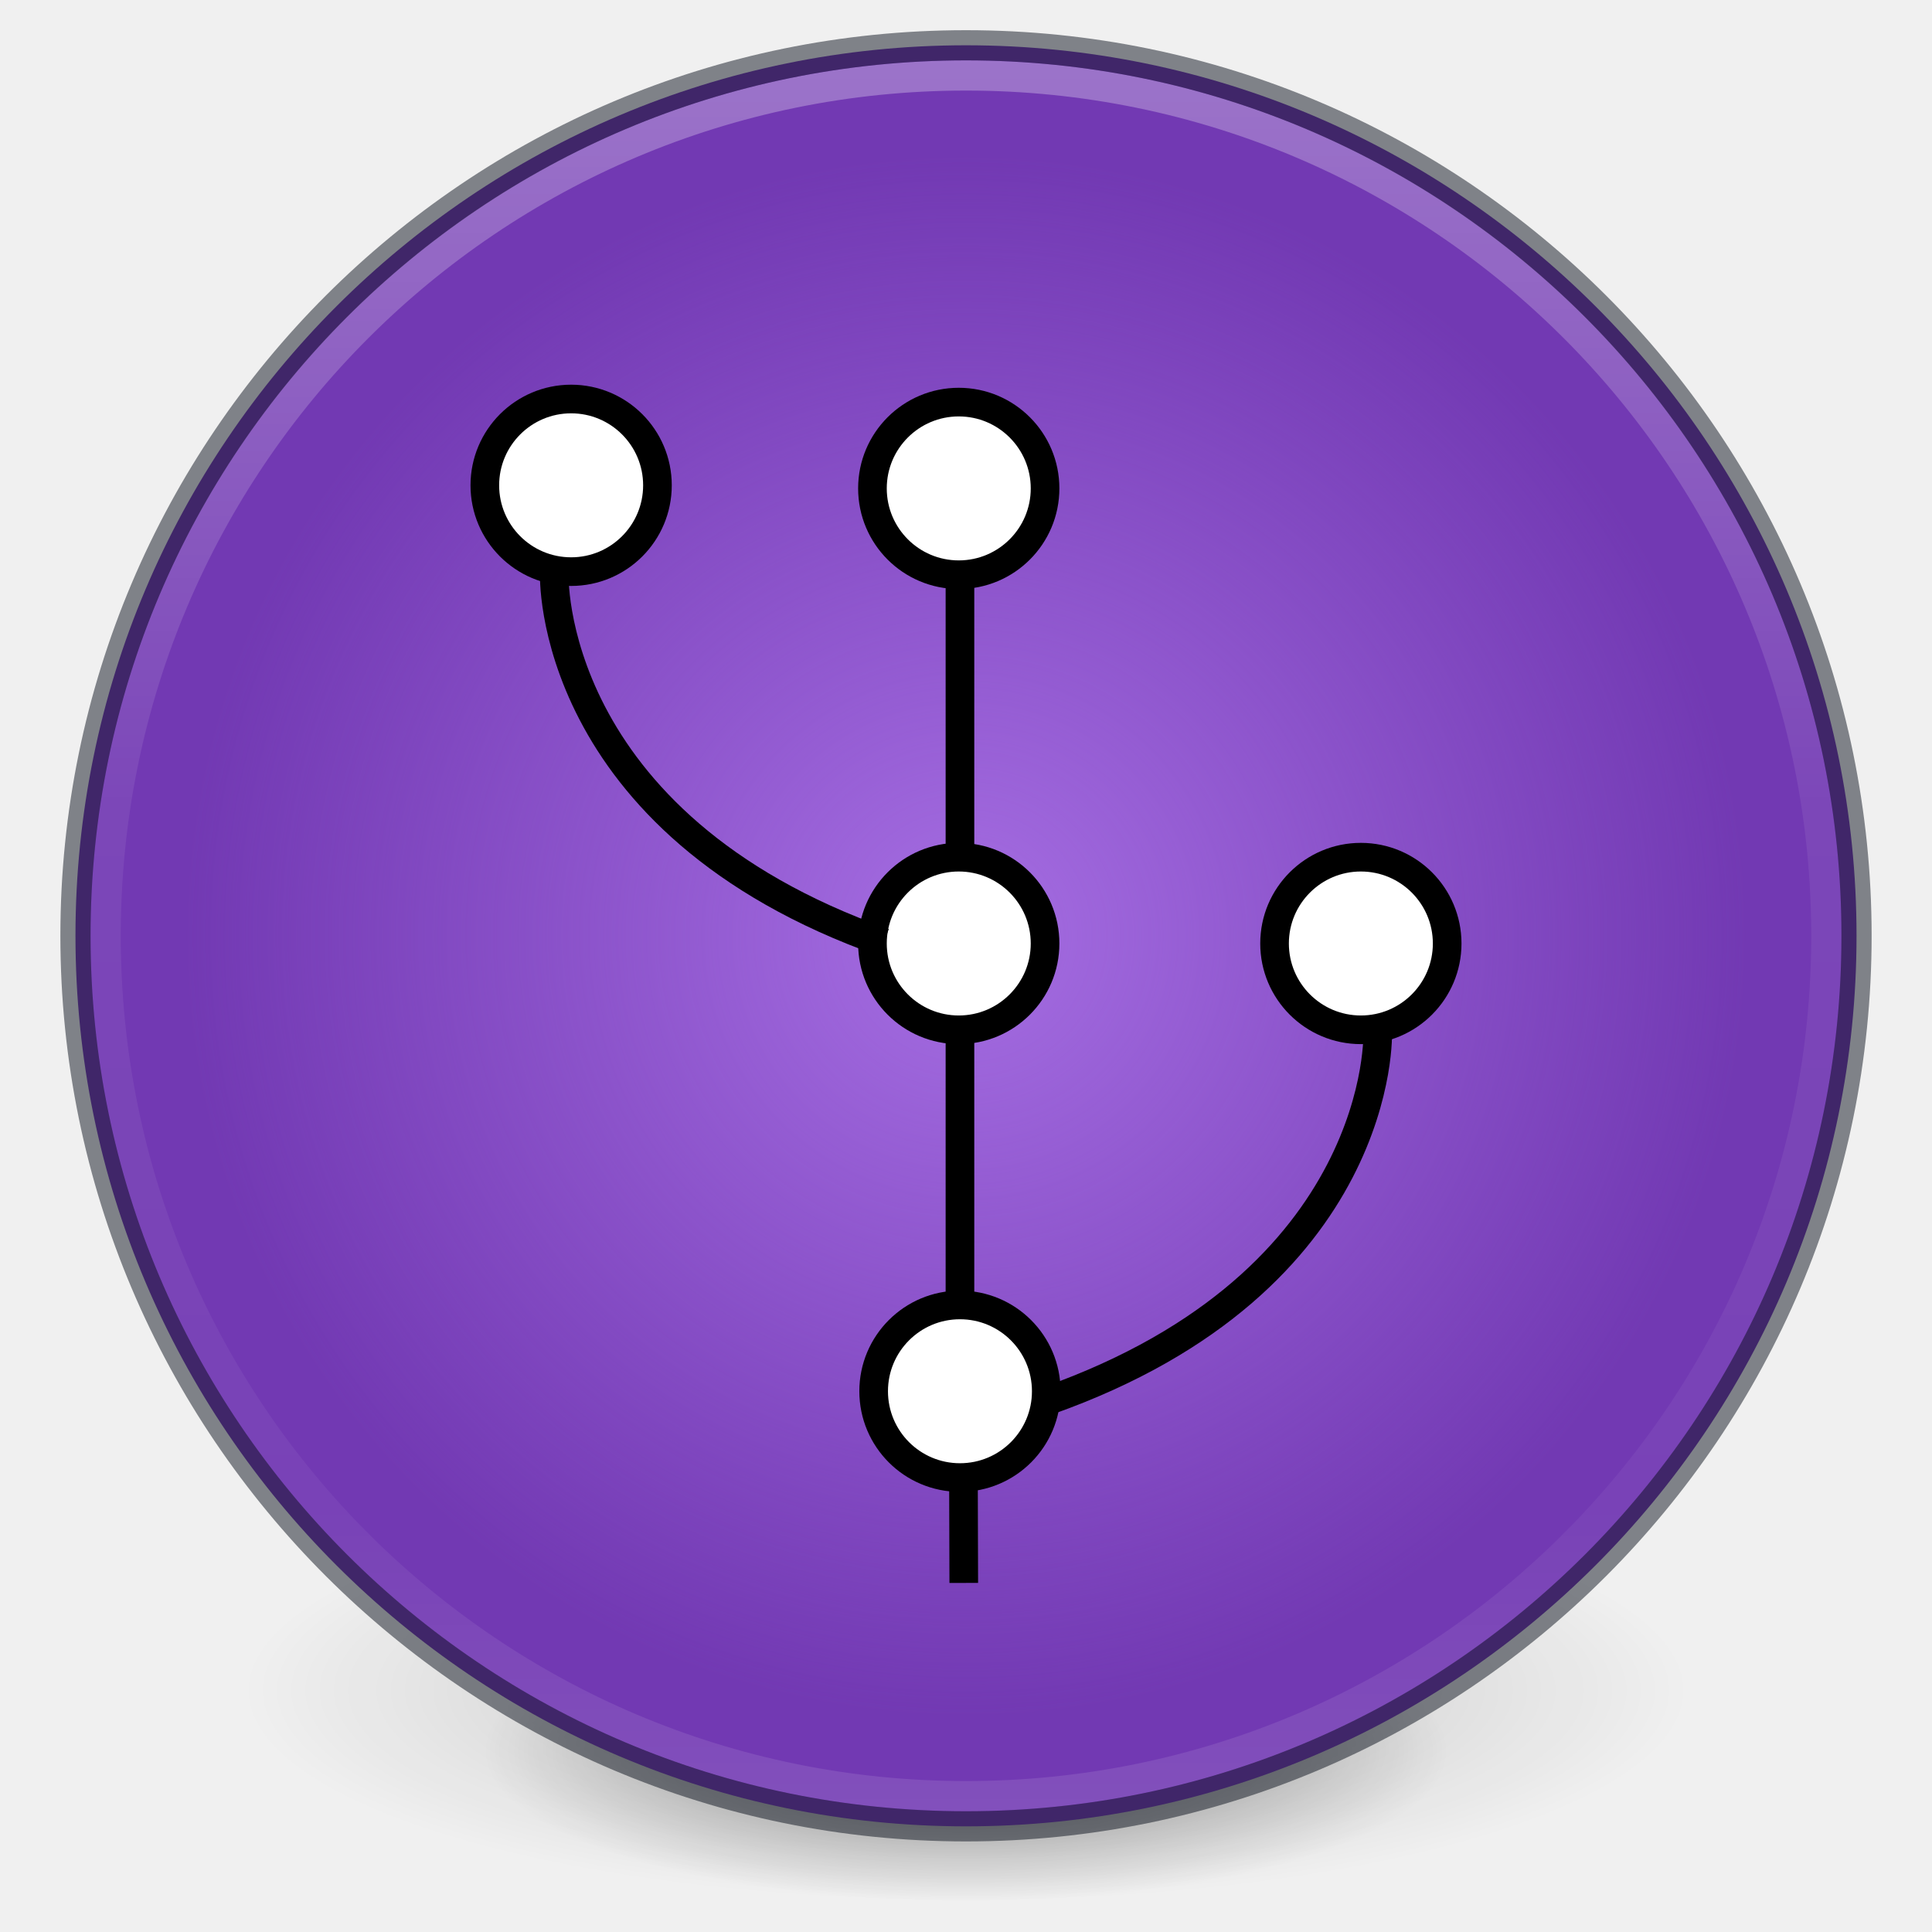
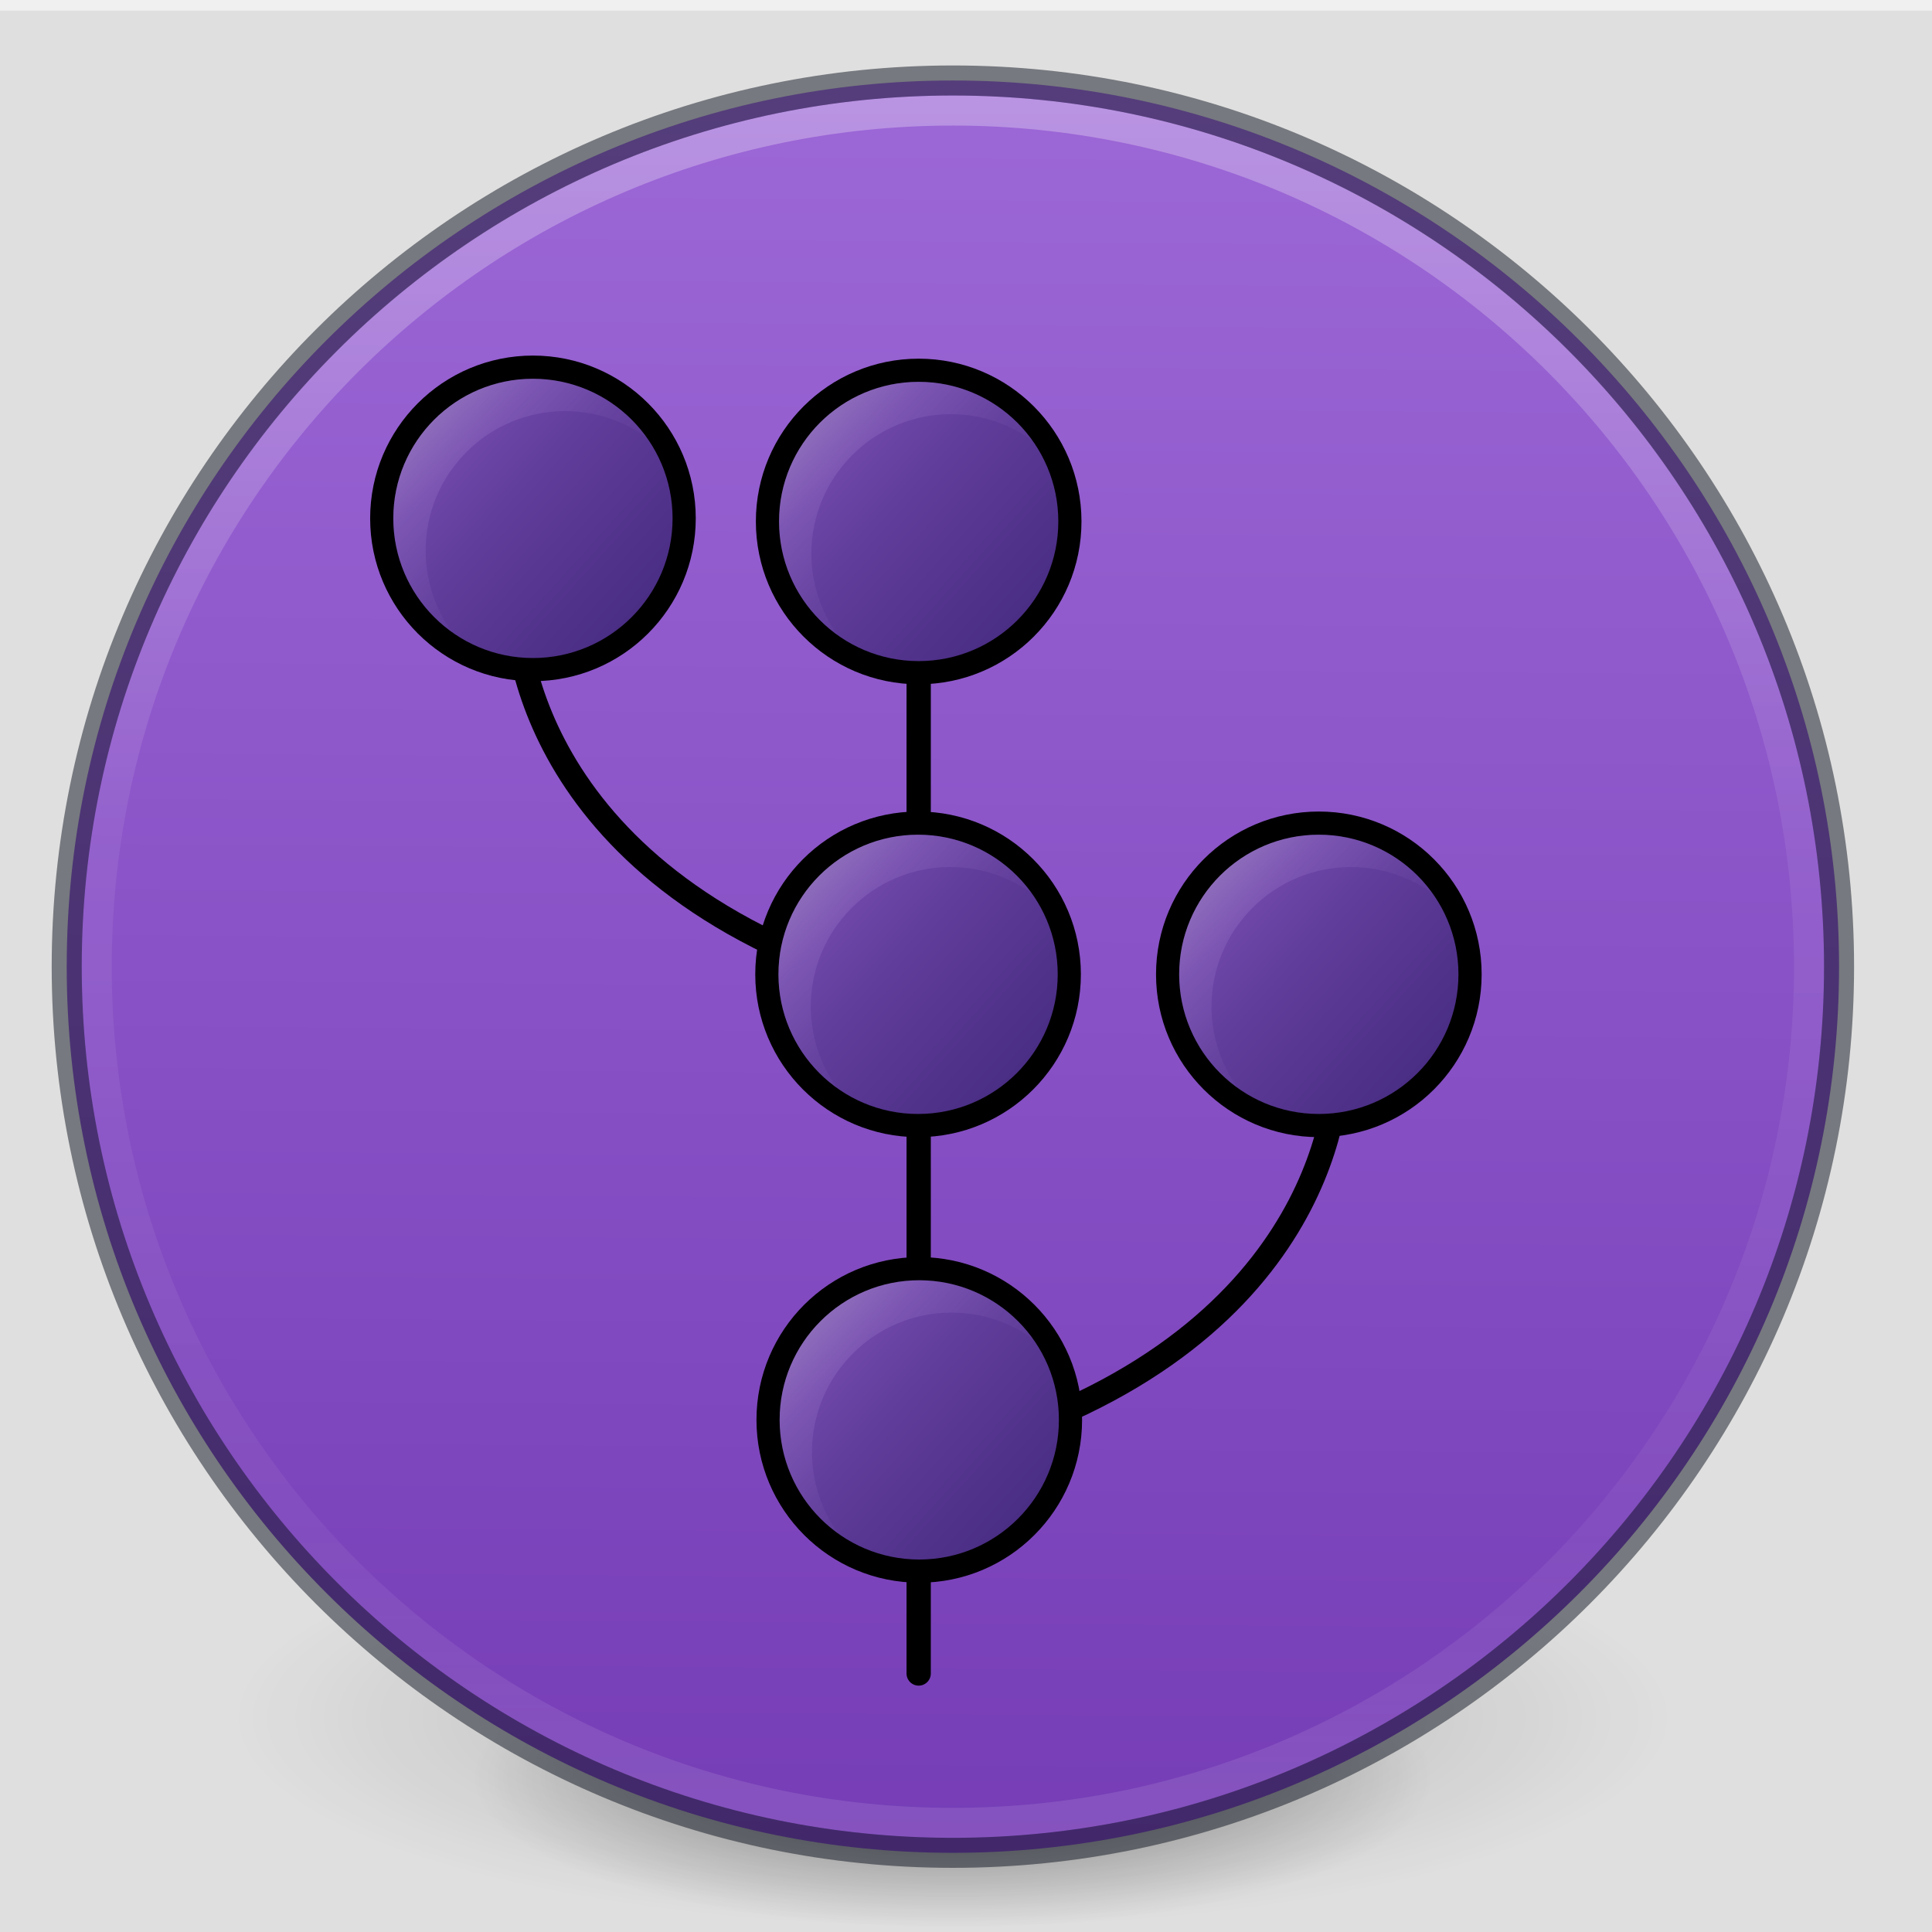
- <svg xmlns="http://www.w3.org/2000/svg" xmlns:xlink="http://www.w3.org/1999/xlink" version="1.1" width="24" height="24" id="svg4505">
-   <defs id="defs4507">
-     <linearGradient id="linearGradient3820-7-2-2">
-       <stop id="stop3822-2-6-36" style="stop-color:#3d3d3d;stop-opacity:1" offset="0" />
-       <stop id="stop3864-8-7-6" style="stop-color:#686868;stop-opacity:0.498" offset="0.5" />
-       <stop id="stop3824-1-2-4" style="stop-color:#686868;stop-opacity:0" offset="1" />
+ <svg xmlns="http://www.w3.org/2000/svg" xmlns:xlink="http://www.w3.org/1999/xlink" version="1.1" width="24" height="24" id="svg5157">
+   <defs id="defs5159">
+     <linearGradient id="linearGradient1053">
+       <stop style="stop-color:#bababa;stop-opacity:0.439" offset="0" id="stop1049" />
+       <stop style="stop-color:#c1a0e5;stop-opacity:0.173;" offset="0.334" id="stop1059" />
+       <stop style="stop-color:#9d68d7;stop-opacity:0;" offset="1" id="stop1051" />
    </linearGradient>
-     <linearGradient id="linearGradient4011">
-       <stop id="stop4013" style="stop-color:#ffffff;stop-opacity:1" offset="0" />
-       <stop id="stop4015" style="stop-color:#ffffff;stop-opacity:0.235" offset="0.508" />
-       <stop id="stop4017" style="stop-color:#ffffff;stop-opacity:0.157" offset="0.835" />
-       <stop id="stop4019" style="stop-color:#ffffff;stop-opacity:0.392" offset="1" />
+     <linearGradient id="linearGradient1045">
+       <stop id="stop1041" offset="0" style="stop-color:#41277b;stop-opacity:1" />
+       <stop style="stop-color:#5f3c99;stop-opacity:1;" offset="0.409" id="stop1047" />
+       <stop id="stop1043" offset="1" style="stop-color:#9d68d7;stop-opacity:1" />
    </linearGradient>
-     <linearGradient id="linearGradient4632-92-3-0-8-1-6-6">
-       <stop id="stop4634-68-8-0-2-9-1-1" style="stop-color:#fafafa;stop-opacity:1" offset="0" />
-       <stop id="stop4636-8-21-7-1-4-9-4" style="stop-color:#e1e1e1;stop-opacity:1" offset="1" />
+     <linearGradient id="linearGradient953-5">
+       <stop style="stop-color:#7239b3;stop-opacity:1;" offset="0" id="stop949" />
+       <stop style="stop-color:#9d68d7;stop-opacity:1" offset="1" id="stop951" />
    </linearGradient>
-     <linearGradient id="linearGradient3104-8-8-97-4-6-2-0-1-4-0-5-8-3-9-1-4">
-       <stop id="stop3106-5-4-3-5-0-1-61-9-2-7-3-3-2-6-9-2" style="stop-color:#000000;stop-opacity:0.322" offset="0" />
-       <stop id="stop3108-4-3-7-8-2-4-01-9-9-0-6-4-3-7-7-3" style="stop-color:#000000;stop-opacity:0.278" offset="1" />
+     <linearGradient id="linearGradient3820-7-2-8-6">
+       <stop id="stop3822-2-6-5-0" style="stop-color:#3d3d3d;stop-opacity:1" offset="0" />
+       <stop id="stop3864-8-7-4-1" style="stop-color:#686868;stop-opacity:0.498" offset="0.5" />
+       <stop id="stop3824-1-2-6-7" style="stop-color:#686868;stop-opacity:0" offset="1" />
    </linearGradient>
-     <linearGradient gradientTransform="matrix(0.7756246,0,0,0.7756249,-43.98157,-9.614261)" gradientUnits="userSpaceOnUse" xlink:href="#linearGradient4806-9" id="linearGradient3097" y2="40.496" x2="71.204" y1="15.369" x1="71.204" />
-     <linearGradient id="linearGradient4806-9">
-       <stop offset="0" style="stop-color:#ffffff;stop-opacity:1" id="stop4808-49" />
-       <stop offset="0.424" style="stop-color:#ffffff;stop-opacity:0.235" id="stop4810-05" />
-       <stop offset="0.821" style="stop-color:#ffffff;stop-opacity:0.157" id="stop4812-6" />
-       <stop offset="1" style="stop-color:#ffffff;stop-opacity:0.392" id="stop4814-7" />
+     <linearGradient id="linearGradient4806">
+       <stop offset="0" style="stop-color:#ffffff;stop-opacity:1" id="stop4808" />
+       <stop offset="0.424" style="stop-color:#ffffff;stop-opacity:0.235" id="stop4810" />
+       <stop offset="0.821" style="stop-color:#ffffff;stop-opacity:0.157" id="stop4812" />
+       <stop offset="1" style="stop-color:#ffffff;stop-opacity:0.392" id="stop4814" />
    </linearGradient>
-     <radialGradient gradientTransform="matrix(0.1115198,0,0,0.03548359,0.942029,15.16673)" gradientUnits="userSpaceOnUse" xlink:href="#linearGradient3820-7-2-2" id="radialGradient3108" fy="186.171" fx="99.157" r="62.769" cy="186.171" cx="99.157" />
-     <linearGradient x1="71.204" y1="7.831" x2="71.204" y2="42.884" id="linearGradient3364-8" xlink:href="#linearGradient4011" gradientUnits="userSpaceOnUse" gradientTransform="matrix(0.2162162,0,0,0.2162162,2.990049,13.01735)" />
-     <radialGradient cx="6.275" cy="8.45" r="20" fx="6.275" fy="8.45" id="radialGradient3370-2" xlink:href="#linearGradient4632-92-3-0-8-1-6-6" gradientUnits="userSpaceOnUse" gradientTransform="matrix(0,0.5485247,-0.5802737,-1.4929998e-8,23.4032,10.55795)" />
-     <linearGradient x1="-95.838" y1="54.2" x2="-95.838" y2="5.176" id="linearGradient3373-2-5" xlink:href="#linearGradient3104-8-8-97-4-6-2-0-1-4-0-5-8-3-9-1-4" gradientUnits="userSpaceOnUse" gradientTransform="matrix(0.5383322,0,0,0.5558293,33.38199,-4.173296)" />
-     <linearGradient id="linearGradient2867-449-88-871-390-598-476-591-434-148-57-177-3-8-8">
-       <stop offset="0" style="stop-color:#95a3ab;stop-opacity:1" id="stop3750-8-9-0" />
-       <stop offset="0.262" style="stop-color:#667885;stop-opacity:1" id="stop3752-3-2-2" />
-       <stop offset="0.705" style="stop-color:#485a6c;stop-opacity:1" id="stop3754-7-2-2-9" />
-       <stop offset="1" style="stop-color:#273445;stop-opacity:1" id="stop3756-9-3-05" />
+     <linearGradient xlink:href="#linearGradient4806" id="linearGradient3118" gradientUnits="userSpaceOnUse" gradientTransform="matrix(4.16388,0,0,4.16388,-236.0326,-50.53443)" x1="71.204" y1="15.369" x2="71.204" y2="40.496" />
+     <radialGradient xlink:href="#linearGradient3820-7-2-8-6" id="radialGradient3163" gradientUnits="userSpaceOnUse" gradientTransform="matrix(0.6850502,0,0,0.2150277,-3.927532,68.46817)" cx="99.157" cy="186.171" fx="99.157" fy="186.171" r="62.769" />
+     <linearGradient id="linearGradient3242-7-3-8-0-4-58-06">
+       <stop offset="0" style="stop-color:#cdf87e;stop-opacity:1" id="stop3244-5-8-5-6-4-3-8" />
+       <stop offset="0.262" style="stop-color:#a2e34f;stop-opacity:1" id="stop3246-9-5-1-5-3-0-7" />
+       <stop offset="0.661" style="stop-color:#68b723;stop-opacity:1" id="stop3248-7-2-0-7-5-35-9" />
+       <stop offset="1" style="stop-color:#1d7e0d;stop-opacity:1" id="stop3250-8-2-8-5-6-40-4" />
    </linearGradient>
-     <radialGradient gradientTransform="matrix(0,2.560977,-2.709208,-6.9705848e-8,34.89223,-9.508867)" gradientUnits="userSpaceOnUse" xlink:href="#linearGradient2867-449-88-871-390-598-476-591-434-148-57-177-3-8-8" id="radialGradient3386" fy="8.45" fx="1.198" r="20" cy="8.45" cx="1.198" />
+     <radialGradient gradientTransform="matrix(0,2.423525,-2.639279,0,226.369,-84.88818)" gradientUnits="userSpaceOnUse" xlink:href="#linearGradient3242-7-3-8-0-4-58-06" id="radialGradient3381" fy="48.768" fx="66.127" r="31" cy="48.768" cx="66.127" />
+     <linearGradient gradientTransform="matrix(2.113467,0,0,1.645562,50.72421,61.89995)" gradientUnits="userSpaceOnUse" xlink:href="#linearGradient4361" id="linearGradient3030" y2="37.13" x2="24.139" y1="9.176" x1="24.139" />
+     <linearGradient id="linearGradient4361">
+       <stop offset="0" style="stop-color:#ffffff;stop-opacity:1" id="stop4363" />
+       <stop offset="0" style="stop-color:#ffffff;stop-opacity:0.235" id="stop4365" />
+       <stop offset="1" style="stop-color:#ffffff;stop-opacity:0.157" id="stop4367" />
+       <stop offset="1" style="stop-color:#ffffff;stop-opacity:0.392" id="stop4369" />
+     </linearGradient>
+     <linearGradient gradientTransform="matrix(1.659245,0,0,2.092852,60.83215,51.57179)" gradientUnits="userSpaceOnUse" xlink:href="#linearGradient4351" id="linearGradient3030-1" y2="26.485" x2="24.139" y1="19.795" x1="24.139" />
+     <linearGradient id="linearGradient4351">
+       <stop offset="0" style="stop-color:#ffffff;stop-opacity:1" id="stop4353" />
+       <stop offset="0" style="stop-color:#ffffff;stop-opacity:0.235" id="stop4355" />
+       <stop offset="1" style="stop-color:#ffffff;stop-opacity:0.157" id="stop4357" />
+       <stop offset="1" style="stop-color:#ffffff;stop-opacity:0.392" id="stop4359" />
+     </linearGradient>
+     <radialGradient cx="-14.891" cy="11.546" r="20" fx="-14.891" fy="11.546" id="radialGradient3183" xlink:href="#linearGradient4330" gradientUnits="userSpaceOnUse" gradientTransform="matrix(-9.9735355e-6,17.90064,18.57144,0,-152.285,218.151)" />
+     <linearGradient id="linearGradient4330">
+       <stop offset="0" style="stop-color:#95a3ab;stop-opacity:1" id="stop4332" />
+       <stop offset="0.262" style="stop-color:#667885;stop-opacity:1" id="stop4334" />
+       <stop offset="0.705" style="stop-color:#485a6c;stop-opacity:1" id="stop4336" />
+       <stop offset="1" style="stop-color:#273445;stop-opacity:1" id="stop4338" />
+     </linearGradient>
    <radialGradient r="62.769" fy="185.297" fx="99.189" cy="185.297" cx="99.189" gradientTransform="matrix(0.3823536,7.5555777e-8,-1.8372241e-8,0.1115198,-5.925427,36.33585)" gradientUnits="userSpaceOnUse" id="radialGradient3300-9" xlink:href="#linearGradient23419" />
    <linearGradient id="linearGradient23419">
      <stop offset="0" style="stop-color:#000000;stop-opacity:1" id="stop23421" />
      <stop offset="1" style="stop-color:#000000;stop-opacity:0" id="stop23423" />
    </linearGradient>
    <radialGradient r="62.769" fy="185.297" fx="99.189" cy="185.297" cx="99.189" gradientTransform="matrix(0.2549024,5.3967361e-8,-1.2248161e-8,0.07965545,6.716382,44.24067)" gradientUnits="userSpaceOnUse" id="radialGradient4192" xlink:href="#linearGradient23419" />
-     <linearGradient gradientTransform="matrix(2.326875,0,0,2.326875,-135.9447,-32.84278)" gradientUnits="userSpaceOnUse" xlink:href="#linearGradient4806-9" id="linearGradient3293" y2="40.496" x2="71.204" y1="15.369" x1="71.204" />
-     <radialGradient xlink:href="#linearGradient1192" id="radialGradient1194" cx="32" cy="32" fx="32" fy="32" r="25.873" gradientUnits="userSpaceOnUse" />
-     <linearGradient id="linearGradient1192">
-       <stop style="stop-color:#a56de2;stop-opacity:1;" offset="0" id="stop1188" />
-       <stop style="stop-color:#a56de2;stop-opacity:0;" offset="1" id="stop1190" />
-     </linearGradient>
+     <linearGradient gradientTransform="matrix(1.621192,0,0,1.621192,-94.19121,59.81708)" gradientUnits="userSpaceOnUse" xlink:href="#linearGradient4806" id="linearGradient3293" y2="40.496" x2="71.204" y1="15.369" x1="71.204" />
+     <linearGradient xlink:href="#linearGradient953-5" id="linearGradient955" x1="64.463" y1="128.37" x2="65.362" y2="7.455" gradientUnits="userSpaceOnUse" gradientTransform="matrix(0.3750019,0,0,0.3750019,-0.9587013,81.05192)" />
+     <linearGradient xlink:href="#linearGradient1045" id="linearGradient990" x1="165.299" y1="72.761" x2="140.478" y2="50.264" gradientUnits="userSpaceOnUse" gradientTransform="translate(-68.14741)" />
+     <linearGradient xlink:href="#linearGradient1053" id="linearGradient1055" x1="79.65" y1="56.753" x2="90.919" y2="67.801" gradientUnits="userSpaceOnUse" />
+     <linearGradient xlink:href="#linearGradient1045" id="linearGradient1081" gradientUnits="userSpaceOnUse" gradientTransform="translate(-68.14741)" x1="165.299" y1="72.761" x2="140.478" y2="50.264" />
+     <linearGradient xlink:href="#linearGradient1053" id="linearGradient1083" gradientUnits="userSpaceOnUse" x1="79.65" y1="56.753" x2="90.919" y2="67.801" />
+     <linearGradient xlink:href="#linearGradient1045" id="linearGradient1091" gradientUnits="userSpaceOnUse" gradientTransform="translate(-68.14741)" x1="165.299" y1="72.761" x2="140.478" y2="50.264" />
+     <linearGradient xlink:href="#linearGradient1053" id="linearGradient1093" gradientUnits="userSpaceOnUse" x1="79.65" y1="56.753" x2="90.919" y2="67.801" />
+     <linearGradient xlink:href="#linearGradient1045" id="linearGradient1101" gradientUnits="userSpaceOnUse" gradientTransform="translate(-68.14741)" x1="165.299" y1="72.761" x2="140.478" y2="50.264" />
+     <linearGradient xlink:href="#linearGradient1053" id="linearGradient1103" gradientUnits="userSpaceOnUse" x1="79.65" y1="56.753" x2="90.919" y2="67.801" />
+     <linearGradient xlink:href="#linearGradient1045" id="linearGradient1111" gradientUnits="userSpaceOnUse" gradientTransform="translate(-68.14741)" x1="165.299" y1="72.761" x2="140.478" y2="50.264" />
+     <linearGradient xlink:href="#linearGradient1053" id="linearGradient1113" gradientUnits="userSpaceOnUse" x1="79.65" y1="56.753" x2="90.919" y2="67.801" />
  </defs>
-   <g transform="matrix(0.375,0,0,0.375,-2.7166695e-7,-0.3750006)" id="g902">
-     <g transform="translate(1.55e-6,-0.00183192)" id="g4198" style="opacity:1">
-       <path d="m 56,57.002 a 24,6.999 0 1 1 -48,0 24,6.999 0 1 1 48,0 z" id="path3818-0" style="opacity:0.2;fill:url(#radialGradient3300-9);fill-opacity:1;stroke:none" />
-       <path style="opacity:0.4;fill:url(#radialGradient4192);fill-opacity:1;stroke:none" id="path4190" d="m 48,59.002 a 16,4.999 0 1 1 -32,0 16,4.999 0 1 1 32,0 z" />
+   <g id="layer3" transform="translate(0,-104)" style="display:inline">
+     <rect style="display:inline;fill:#888888;fill-opacity:0.153;stroke:none;stroke-width:0.184;stroke-miterlimit:4;stroke-dasharray:none;stroke-opacity:1" id="rect910" width="24.099" height="23.922" x="-0.098" y="104.132" />
+   </g>
+   <g id="layer1" transform="translate(0,-104)">
+     <g id="g4704" transform="matrix(0.5356056,0,0,0.5356056,-0.385446,59.77278)">
+       <g transform="matrix(0.696725,0,0,0.696725,0.5249003,82.69819)" id="g4198" style="opacity:1">
+         <path d="m 56,57.002 a 24,6.999 0 1 1 -48,0 24,6.999 0 1 1 48,0 z" id="path3818-0" style="opacity:0.2;fill:url(#radialGradient3300-9);fill-opacity:1;stroke:none" />
+         <path style="opacity:0.4;fill:url(#radialGradient4192);fill-opacity:1;stroke:none" id="path4190" d="m 48,59.002 a 16,4.999 0 1 1 -32,0 16,4.999 0 1 1 32,0 z" />
+       </g>
+       <path d="m 22.82,84.441 c -11.341,0 -20.553,9.213 -20.553,20.553 0,11.341 9.213,20.553 20.553,20.553 11.341,0 20.553,-9.213 20.553,-20.553 0,-11.341 -9.213,-20.553 -20.553,-20.553 z" id="path2555-9" style="color:#000000;display:inline;overflow:visible;visibility:visible;opacity:1;fill:url(#linearGradient955);fill-opacity:1;fill-rule:nonzero;stroke:none;stroke-width:0.697;marker:none;enable-background:accumulate" />
+       <path d="m 42.677,104.995 c 0,10.967 -8.89,19.857 -19.857,19.857 -10.967,0 -19.857,-8.89 -19.857,-19.857 0,-10.967 8.89,-19.857 19.857,-19.857 10.967,0 19.857,8.89 19.857,19.857 z" id="path3019-3" style="color:#000000;display:inline;overflow:visible;visibility:visible;opacity:0.3;fill:none;stroke:url(#linearGradient3293);stroke-width:0.697;stroke-linecap:round;stroke-linejoin:round;stroke-miterlimit:4;stroke-dasharray:none;stroke-dashoffset:0;stroke-opacity:1;marker:none;enable-background:accumulate" />
+       <path d="m 22.82,84.441 c -11.341,0 -20.553,9.213 -20.553,20.553 0,11.341 9.213,20.553 20.553,20.553 11.341,0 20.553,-9.213 20.553,-20.553 0,-11.341 -9.213,-20.553 -20.553,-20.553 z" id="path2555-7-1" style="color:#000000;display:inline;overflow:visible;visibility:visible;opacity:0.5;fill:#7239b3;fill-opacity:0;fill-rule:nonzero;stroke:#0e141f;stroke-width:0.697;stroke-linecap:round;stroke-linejoin:round;stroke-miterlimit:4;stroke-dasharray:none;stroke-dashoffset:0;stroke-opacity:1;marker:none;enable-background:accumulate" />
    </g>
-     <path d="m 32,2.5 c -16.277,0 -29.5,13.223 -29.5,29.5 0,16.277 13.223,29.5 29.5,29.5 16.277,0 29.5,-13.223 29.5,-29.5 0,-16.277 -13.223,-29.5 -29.5,-29.5 z" id="path2555-9" style="color:#000000;display:inline;overflow:visible;visibility:visible;opacity:1;fill:#7239b3;fill-opacity:1;fill-rule:nonzero;stroke:none;stroke-width:1;marker:none;enable-background:accumulate" />
-     <path d="m 60.5,32 c 0,15.74 -12.76,28.5 -28.5,28.5 -15.74,0 -28.5,-12.76 -28.5,-28.5 0,-15.74 12.76,-28.5 28.5,-28.5 15.74,0 28.5,12.76 28.5,28.5 z" id="path3019" style="color:#000000;display:inline;overflow:visible;visibility:visible;opacity:0.3;fill:none;stroke:url(#linearGradient3293);stroke-width:1;stroke-linecap:round;stroke-linejoin:round;stroke-miterlimit:4;stroke-dasharray:none;stroke-dashoffset:0;stroke-opacity:1;marker:none;enable-background:accumulate" />
-     <circle r="25.873" cy="32" cx="32" id="path1168" style="opacity:1;fill:url(#radialGradient1194);fill-opacity:1;stroke:none;stroke-width:0.828;stroke-miterlimit:4;stroke-dasharray:none" />
-     <path d="m 32,2.5 c -16.277,0 -29.5,13.223 -29.5,29.5 0,16.277 13.223,29.5 29.5,29.5 16.277,0 29.5,-13.223 29.5,-29.5 C 61.5,15.723 48.277,2.5 32,2.5 Z" id="path2555-7-1" style="color:#000000;display:inline;overflow:visible;visibility:visible;opacity:0.5;fill:#7239b3;fill-opacity:0;fill-rule:nonzero;stroke:#0e141f;stroke-width:1;stroke-linecap:round;stroke-linejoin:round;stroke-miterlimit:4;stroke-dasharray:none;stroke-dashoffset:0;stroke-opacity:1;marker:none;enable-background:accumulate" />
-     <g transform="matrix(0.9486028,0,0,0.9486028,1.644709,1.726462)" id="g1216">
-       <circle style="opacity:1;fill:#ffffff;stroke:#000000;stroke-width:1;stroke-miterlimit:4;stroke-dasharray:none" id="path932-6" cx="31.789" cy="47.818" r="3.014" />
-       <circle style="opacity:1;fill:#ffffff;stroke:#000000;stroke-width:1;stroke-miterlimit:4;stroke-dasharray:none" id="path932" cx="31.747" cy="32.182" r="3.014" />
-       <circle style="opacity:1;fill:#ffffff;stroke:#000000;stroke-width:1;stroke-miterlimit:4;stroke-dasharray:none" id="path932-5" cx="31.747" cy="16.29" r="3.014" />
-       <path style="opacity:1;fill:none;stroke:#000000;stroke-width:1px;stroke-linecap:butt;stroke-linejoin:miter;stroke-opacity:1" d="m 31.789,45.249 v -10.16 0" id="path1042" />
-       <path id="path1046" d="m 31.789,29.249 v -10.16 0" style="opacity:1;fill:none;stroke:#000000;stroke-width:1px;stroke-linecap:butt;stroke-linejoin:miter;stroke-opacity:1" />
-       <circle style="opacity:1;fill:#ffffff;stroke:#000000;stroke-width:1;stroke-miterlimit:4;stroke-dasharray:none" id="path932-7" cx="45.789" cy="32.182" r="3.014" />
-       <path style="opacity:1;fill:none;stroke:#000000;stroke-width:1px;stroke-linecap:butt;stroke-linejoin:miter;stroke-opacity:1" d="M 34.863,48.148 C 46.665,43.974 46.399,35.25 46.372,35.235" id="path1126" />
-       <circle r="3.014" cy="16.182" cx="-18.211" id="circle1134" style="opacity:1;fill:#ffffff;stroke:#000000;stroke-width:1;stroke-miterlimit:4;stroke-dasharray:none" transform="scale(-1,1)" />
-       <path id="path1136" d="M 29.137,32.148 C 17.335,27.974 17.601,19.25 17.628,19.235" style="opacity:1;fill:none;stroke:#000000;stroke-width:1px;stroke-linecap:butt;stroke-linejoin:miter;stroke-opacity:1" />
-       <path style="opacity:1;fill:none;stroke:#000000;stroke-width:1px;stroke-linecap:butt;stroke-linejoin:miter;stroke-opacity:1" d="m 31.922,54.512 -0.01,-3.458" id="path1174" />
+   </g>
+   <g id="layer2" style="display:inline" transform="translate(0,-104)">
+     <g id="g1062" />
+     <g id="g1006" transform="translate(-24.71079,27.55703)" />
+     <g transform="translate(-48.60474,-28.19892)" id="g1030" />
+     <g id="g4729" transform="matrix(0.5356056,0,0,0.5356056,-0.7210086,59.77278)">
+       <path id="path967" d="M 22.653,94.669 V 121.388" style="fill:none;stroke:#000000;stroke-width:0.563;stroke-linecap:round;stroke-linejoin:miter;stroke-miterlimit:4;stroke-dasharray:none;stroke-opacity:1" />
+       <circle r="3.239" cy="94.669" cx="22.653" id="path932-5" style="opacity:1;fill:#ffffff;stroke:#000000;stroke-width:1.074;stroke-miterlimit:4;stroke-dasharray:none" />
+       <path id="path1126" d="m 24.759,115.818 c 7.8,-2.759 7.624,-8.525 7.606,-8.535" style="opacity:1;fill:none;stroke:#000000;stroke-width:0.563;stroke-linecap:butt;stroke-linejoin:miter;stroke-miterlimit:4;stroke-dasharray:none;stroke-opacity:1" />
+       <path style="opacity:1;fill:none;stroke:#000000;stroke-width:0.563;stroke-linecap:butt;stroke-linejoin:miter;stroke-miterlimit:4;stroke-dasharray:none;stroke-opacity:1" d="M 20.928,105.15 C 13.128,102.391 13.304,96.625 13.322,96.615" id="path1136" />
+       <circle style="opacity:1;fill:#ffffff;stroke:#000000;stroke-width:1.074;stroke-miterlimit:4;stroke-dasharray:none" id="circle969" cx="22.639" cy="105.172" r="3.239" />
+       <circle r="3.239" cy="115.506" cx="22.667" id="circle971" style="opacity:1;fill:#ffffff;stroke:#000000;stroke-width:1.074;stroke-miterlimit:4;stroke-dasharray:none" />
+       <circle style="opacity:1;fill:#ffffff;stroke:#000000;stroke-width:1.074;stroke-miterlimit:4;stroke-dasharray:none" id="circle973" cx="13.707" cy="94.597" r="3.239" />
+       <circle style="opacity:1;fill:none;stroke:#000000;stroke-width:1.074;stroke-miterlimit:4;stroke-dasharray:none" id="circle975" cx="31.934" cy="105.172" r="3.239" />
+       <g transform="matrix(0.3750019,0,0,0.3750019,-0.9587013,81.05192)" id="g1073">
+         <circle r="8.636" cy="64.32" cx="87.712" id="circle977" style="display:inline;opacity:1;fill:url(#linearGradient990);fill-opacity:1;stroke:none;stroke-width:2.865;stroke-miterlimit:4;stroke-dasharray:none" />
+         <path style="opacity:1;fill:url(#linearGradient1055);fill-opacity:1;stroke:none;stroke-width:2.865;stroke-miterlimit:4;stroke-dasharray:none" d="m 87.712,55.684 a 8.636,8.636 0 0 0 -8.637,8.637 8.636,8.636 0 0 0 3.627,7.025 8.636,8.636 0 0 1 -1.627,-5.025 8.636,8.636 0 0 1 8.637,-8.637 8.636,8.636 0 0 1 5.008,1.607 8.636,8.636 0 0 0 -7.008,-3.607 z" id="circle979" />
+       </g>
+       <g transform="matrix(0.3750019,0,0,0.3750019,-10.22524,91.38586)" id="g1079">
+         <circle style="display:inline;opacity:1;fill:url(#linearGradient1081);fill-opacity:1;stroke:none;stroke-width:2.865;stroke-miterlimit:4;stroke-dasharray:none" id="circle1075" cx="87.712" cy="64.32" r="8.636" />
+         <path id="path1077" d="m 87.712,55.684 a 8.636,8.636 0 0 0 -8.637,8.637 8.636,8.636 0 0 0 3.627,7.025 8.636,8.636 0 0 1 -1.627,-5.025 8.636,8.636 0 0 1 8.637,-8.637 8.636,8.636 0 0 1 5.008,1.607 8.636,8.636 0 0 0 -7.008,-3.607 z" style="opacity:1;fill:url(#linearGradient1083);fill-opacity:1;stroke:none;stroke-width:2.865;stroke-miterlimit:4;stroke-dasharray:none" />
+       </g>
+       <g id="g1089" transform="matrix(0.3750019,0,0,0.3750019,-10.2528,81.05192)">
+         <circle r="8.636" cy="64.32" cx="87.712" id="circle1085" style="display:inline;opacity:1;fill:url(#linearGradient1091);fill-opacity:1;stroke:none;stroke-width:2.865;stroke-miterlimit:4;stroke-dasharray:none" />
+         <path style="opacity:1;fill:url(#linearGradient1093);fill-opacity:1;stroke:none;stroke-width:2.865;stroke-miterlimit:4;stroke-dasharray:none" d="m 87.712,55.684 a 8.636,8.636 0 0 0 -8.637,8.637 8.636,8.636 0 0 0 3.627,7.025 8.636,8.636 0 0 1 -1.627,-5.025 8.636,8.636 0 0 1 8.637,-8.637 8.636,8.636 0 0 1 5.008,1.607 8.636,8.636 0 0 0 -7.008,-3.607 z" id="path1087" />
+       </g>
+       <g transform="matrix(0.3750019,0,0,0.3750019,-10.23902,70.54851)" id="g1099">
+         <circle style="display:inline;opacity:1;fill:url(#linearGradient1101);fill-opacity:1;stroke:none;stroke-width:2.865;stroke-miterlimit:4;stroke-dasharray:none" id="circle1095" cx="87.712" cy="64.32" r="8.636" />
+         <path id="path1097" d="m 87.712,55.684 a 8.636,8.636 0 0 0 -8.637,8.637 8.636,8.636 0 0 0 3.627,7.025 8.636,8.636 0 0 1 -1.627,-5.025 8.636,8.636 0 0 1 8.637,-8.637 8.636,8.636 0 0 1 5.008,1.607 8.636,8.636 0 0 0 -7.008,-3.607 z" style="opacity:1;fill:url(#linearGradient1103);fill-opacity:1;stroke:none;stroke-width:2.865;stroke-miterlimit:4;stroke-dasharray:none" />
+       </g>
+       <g id="g1109" transform="matrix(0.3750019,0,0,0.3750019,-19.18551,70.47728)">
+         <circle r="8.636" cy="64.32" cx="87.712" id="circle1105" style="display:inline;opacity:1;fill:url(#linearGradient1111);fill-opacity:1;stroke:none;stroke-width:2.865;stroke-miterlimit:4;stroke-dasharray:none" />
+         <path style="opacity:1;fill:url(#linearGradient1113);fill-opacity:1;stroke:none;stroke-width:2.865;stroke-miterlimit:4;stroke-dasharray:none" d="m 87.712,55.684 a 8.636,8.636 0 0 0 -8.637,8.637 8.636,8.636 0 0 0 3.627,7.025 8.636,8.636 0 0 1 -1.627,-5.025 8.636,8.636 0 0 1 8.637,-8.637 8.636,8.636 0 0 1 5.008,1.607 8.636,8.636 0 0 0 -7.008,-3.607 z" id="path1107" />
+       </g>
    </g>
  </g>
</svg>
